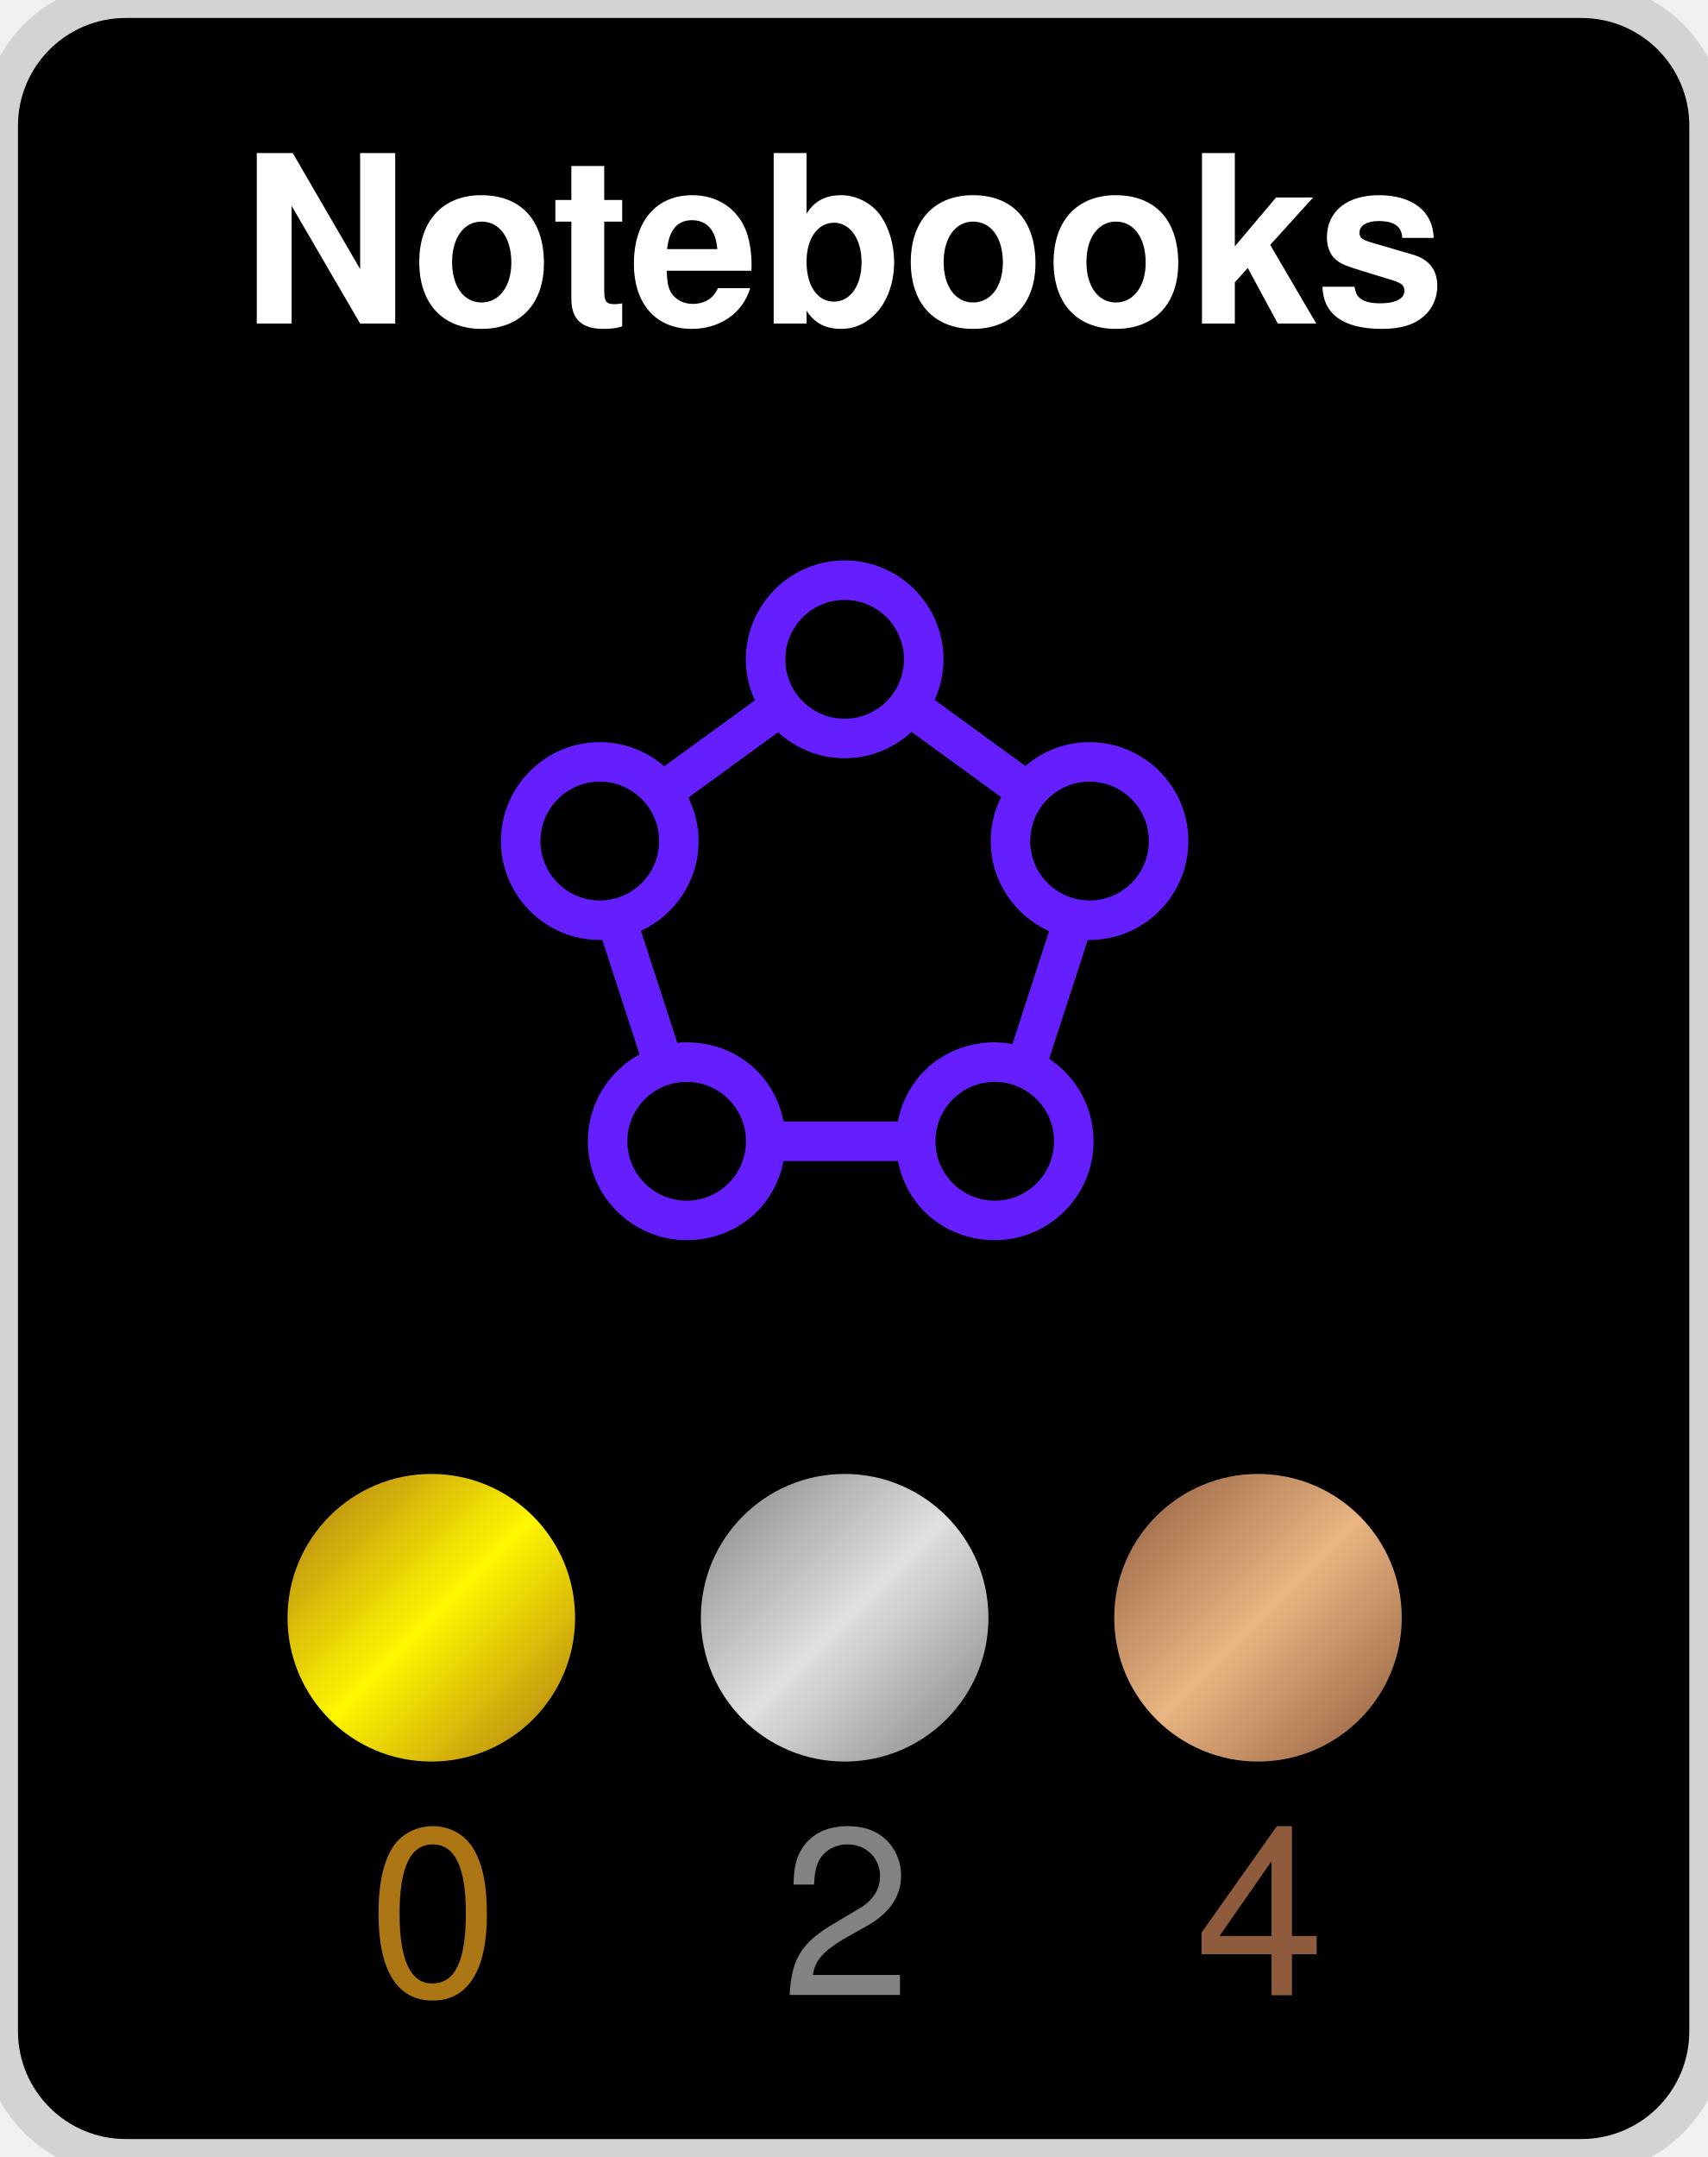
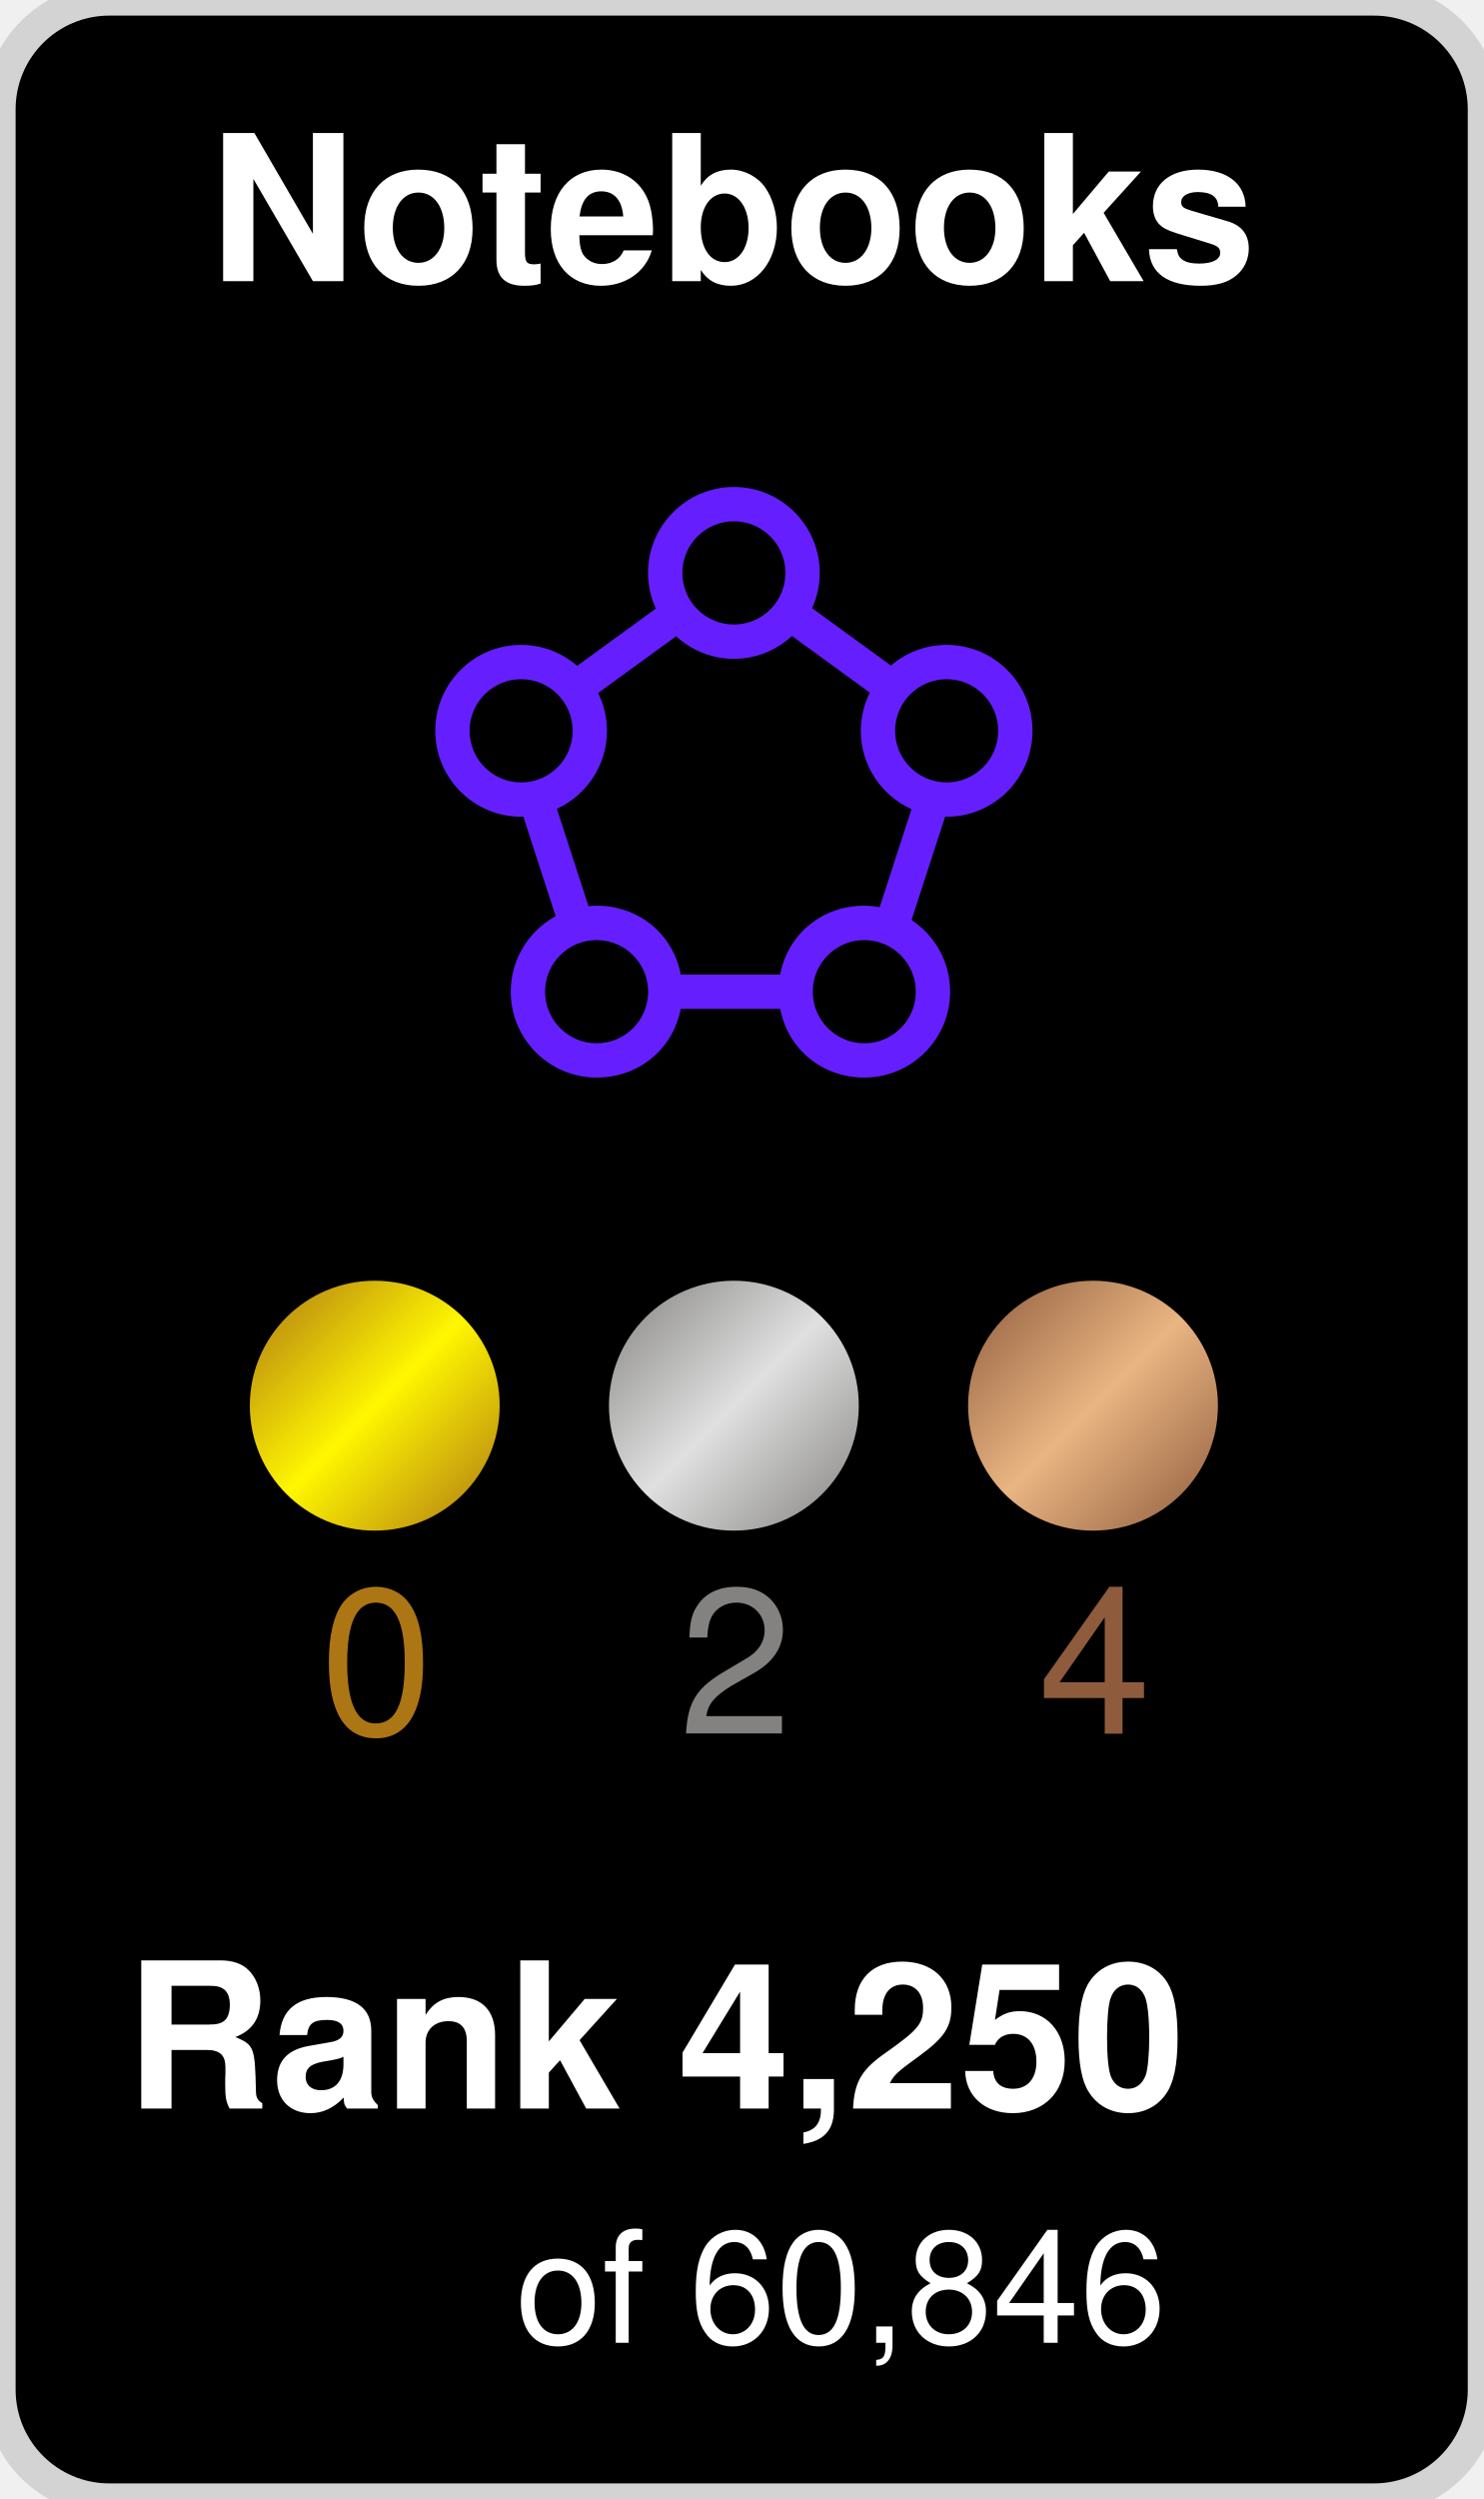
- <svg xmlns="http://www.w3.org/2000/svg" version="1.1" width="95" height="120">
-   <rect width="95" height="120" stroke-width="2" stroke="#d3d3d3" fill="black" rx="7" ry="7" />
+ <svg xmlns="http://www.w3.org/2000/svg" version="1.1" width="95" height="160">
+   <rect width="95" height="160" stroke-width="2" stroke="#d3d3d3" fill="black" rx="7" ry="7" />
  <svg version="1.1" x="27" y="30">
    <svg width="40" height="41" viewBox="0 0 40 41" fill="none">
      <path fill-rule="evenodd" clip-rule="evenodd" d="M29.336 28.084C29.016 28.026 28.688 27.987 28.352 27.987C25.693 27.987 23.47 29.758 22.962 32.395H16.599C16.091 29.758 13.868 27.987 11.209 27.987C11.033 27.987 10.86 27.999 10.688 28.015L8.665 21.785C10.555 20.913 11.873 19.005 11.873 16.79C11.873 15.921 11.665 15.102 11.305 14.37L16.3 10.738C17.278 11.632 18.574 12.183 20 12.183C21.436 12.183 22.74 11.625 23.721 10.72L28.707 14.346C28.34 15.084 28.128 15.912 28.128 16.79C28.128 19.021 29.463 20.942 31.375 21.805L29.336 28.084ZM31.652 33.493C31.652 35.316 30.172 36.798 28.352 36.798C26.532 36.798 25.051 35.316 25.051 33.493C25.051 31.671 26.532 30.189 28.352 30.189C30.172 30.189 31.652 31.671 31.652 33.493V33.493ZM14.51 33.493C14.51 35.316 13.029 36.798 11.209 36.798C9.389 36.798 7.908 35.316 7.908 33.493C7.908 31.671 9.389 30.189 11.209 30.189C13.029 30.189 14.51 31.671 14.51 33.493V33.493ZM9.675 16.79C9.675 18.613 8.194 20.095 6.374 20.095C4.554 20.095 3.073 18.613 3.073 16.79C3.073 14.968 4.554 13.485 6.374 13.485C8.194 13.485 9.675 14.968 9.675 16.79V16.79ZM16.699 6.68C16.699 4.858 18.18 3.376 20 3.376C21.82 3.376 23.301 4.858 23.301 6.68C23.301 8.503 21.82 9.985 20 9.985C18.18 9.985 16.699 8.503 16.699 6.68V6.68ZM33.626 20.095C31.806 20.095 30.326 18.613 30.326 16.79C30.326 14.968 31.806 13.485 33.626 13.485C35.446 13.485 36.927 14.968 36.927 16.79C36.927 18.613 35.446 20.095 33.626 20.095V20.095ZM33.626 11.288C32.265 11.288 31.02 11.788 30.059 12.611L25.009 8.939C25.321 8.249 25.499 7.486 25.499 6.68C25.499 3.646 23.032 1.178 20 1.178C16.968 1.178 14.501 3.646 14.501 6.68C14.501 7.496 14.684 8.267 15.003 8.964L9.962 12.63C8.998 11.796 7.745 11.288 6.374 11.288C3.342 11.288 0.875 13.756 0.875 16.79C0.875 19.824 3.342 22.293 6.374 22.293C6.422 22.293 6.468 22.287 6.516 22.285L8.585 28.659C6.874 29.593 5.71 31.409 5.71 33.493C5.71 36.528 8.177 38.992 11.209 38.992C13.862 38.992 16.082 37.23 16.596 34.593H22.965C23.478 37.23 25.699 38.992 28.352 38.992C31.384 38.992 33.85 36.526 33.85 33.492C33.85 31.577 32.867 29.89 31.38 28.904L33.529 22.287C33.561 22.288 33.593 22.293 33.626 22.293C36.658 22.293 39.125 19.824 39.125 16.79C39.125 13.756 36.658 11.288 33.626 11.288V11.288Z" fill="#651FFF" />
    </svg>
  </svg>
  <defs>
    <linearGradient x1="0%" y1="0%" x2="100%" y2="100%" id="goldGradient">
      <stop stop-color="#ad7615" offset="0" />
      <stop stop-color="#fff700" offset="0.5" />
      <stop stop-color="#ad7615" offset="1" />
      <animate attributeName="x1" from="50%" to="0%" dur="4s" repeatCount="indefinite" />
      <animate attributeName="y1" from="50%" to="0%" dur="4s" repeatCount="indefinite" />
    </linearGradient>
    <linearGradient x1="0%" y1="0%" x2="100%" y2="100%" id="silverGradient">
      <stop stop-color="#838280" offset="0" />
      <stop stop-color="#e0e0e0" offset="0.5" />
      <stop stop-color="#838280" offset="1" />
      <animate attributeName="x1" from="50%" to="0%" dur="4s" repeatCount="indefinite" />
      <animate attributeName="y1" from="50%" to="0%" dur="4s" repeatCount="indefinite" />
    </linearGradient>
    <linearGradient x1="0%" y1="0%" x2="100%" y2="100%" id="bronzeGradient">
      <stop stop-color="#8e5b3d" offset="0" />
      <stop stop-color="#e9b582" offset="0.5" />
      <stop stop-color="#8e5b3d" offset="1" />
      <animate attributeName="x1" from="50%" to="0%" dur="4s" repeatCount="indefinite" />
      <animate attributeName="y1" from="50%" to="0%" dur="4s" repeatCount="indefinite" />
    </linearGradient>
  </defs>
  <circle r="8" cx="24" cy="90" fill="url(#goldGradient)" />
  <circle r="8" cx="47" cy="90" fill="url(#silverGradient)" />
  <circle r="8" cx="70" cy="90" fill="url(#bronzeGradient)" />
  <text x="13.4" y="18" font-family="'Ubuntu','Helvetica', 'Arial', sans-serif" font-weight="bold" font-size="13" fill="white">Notebooks</text>
  <text x="20.5" y="111" font-family="'Ubuntu', 'Helvetica', 'Arial', sans-serif" font-size="13" fill="#AD7615">0</text>
  <text x="43.5" y="111" font-family="'Ubuntu', 'Helvetica', 'Arial', sans-serif" font-size="13" fill="#838280">2</text>
  <text x="66.5" y="111" font-family="'Ubuntu', 'Helvetica', 'Arial', sans-serif" font-size="13" fill="#8E5B3D">4</text>
+   <text x="8" y="135" font-family="'Ubuntu', 'Helvetica', 'Arial', sans-serif" font-weight="bold" font-size="13" fill="white">Rank 4,250</text>
+   <text x="33" y="150" font-family="'Ubuntu', 'Helvetica', 'Arial', sans-serif" font-size="10" fill="white">of 60,846</text>
</svg>
